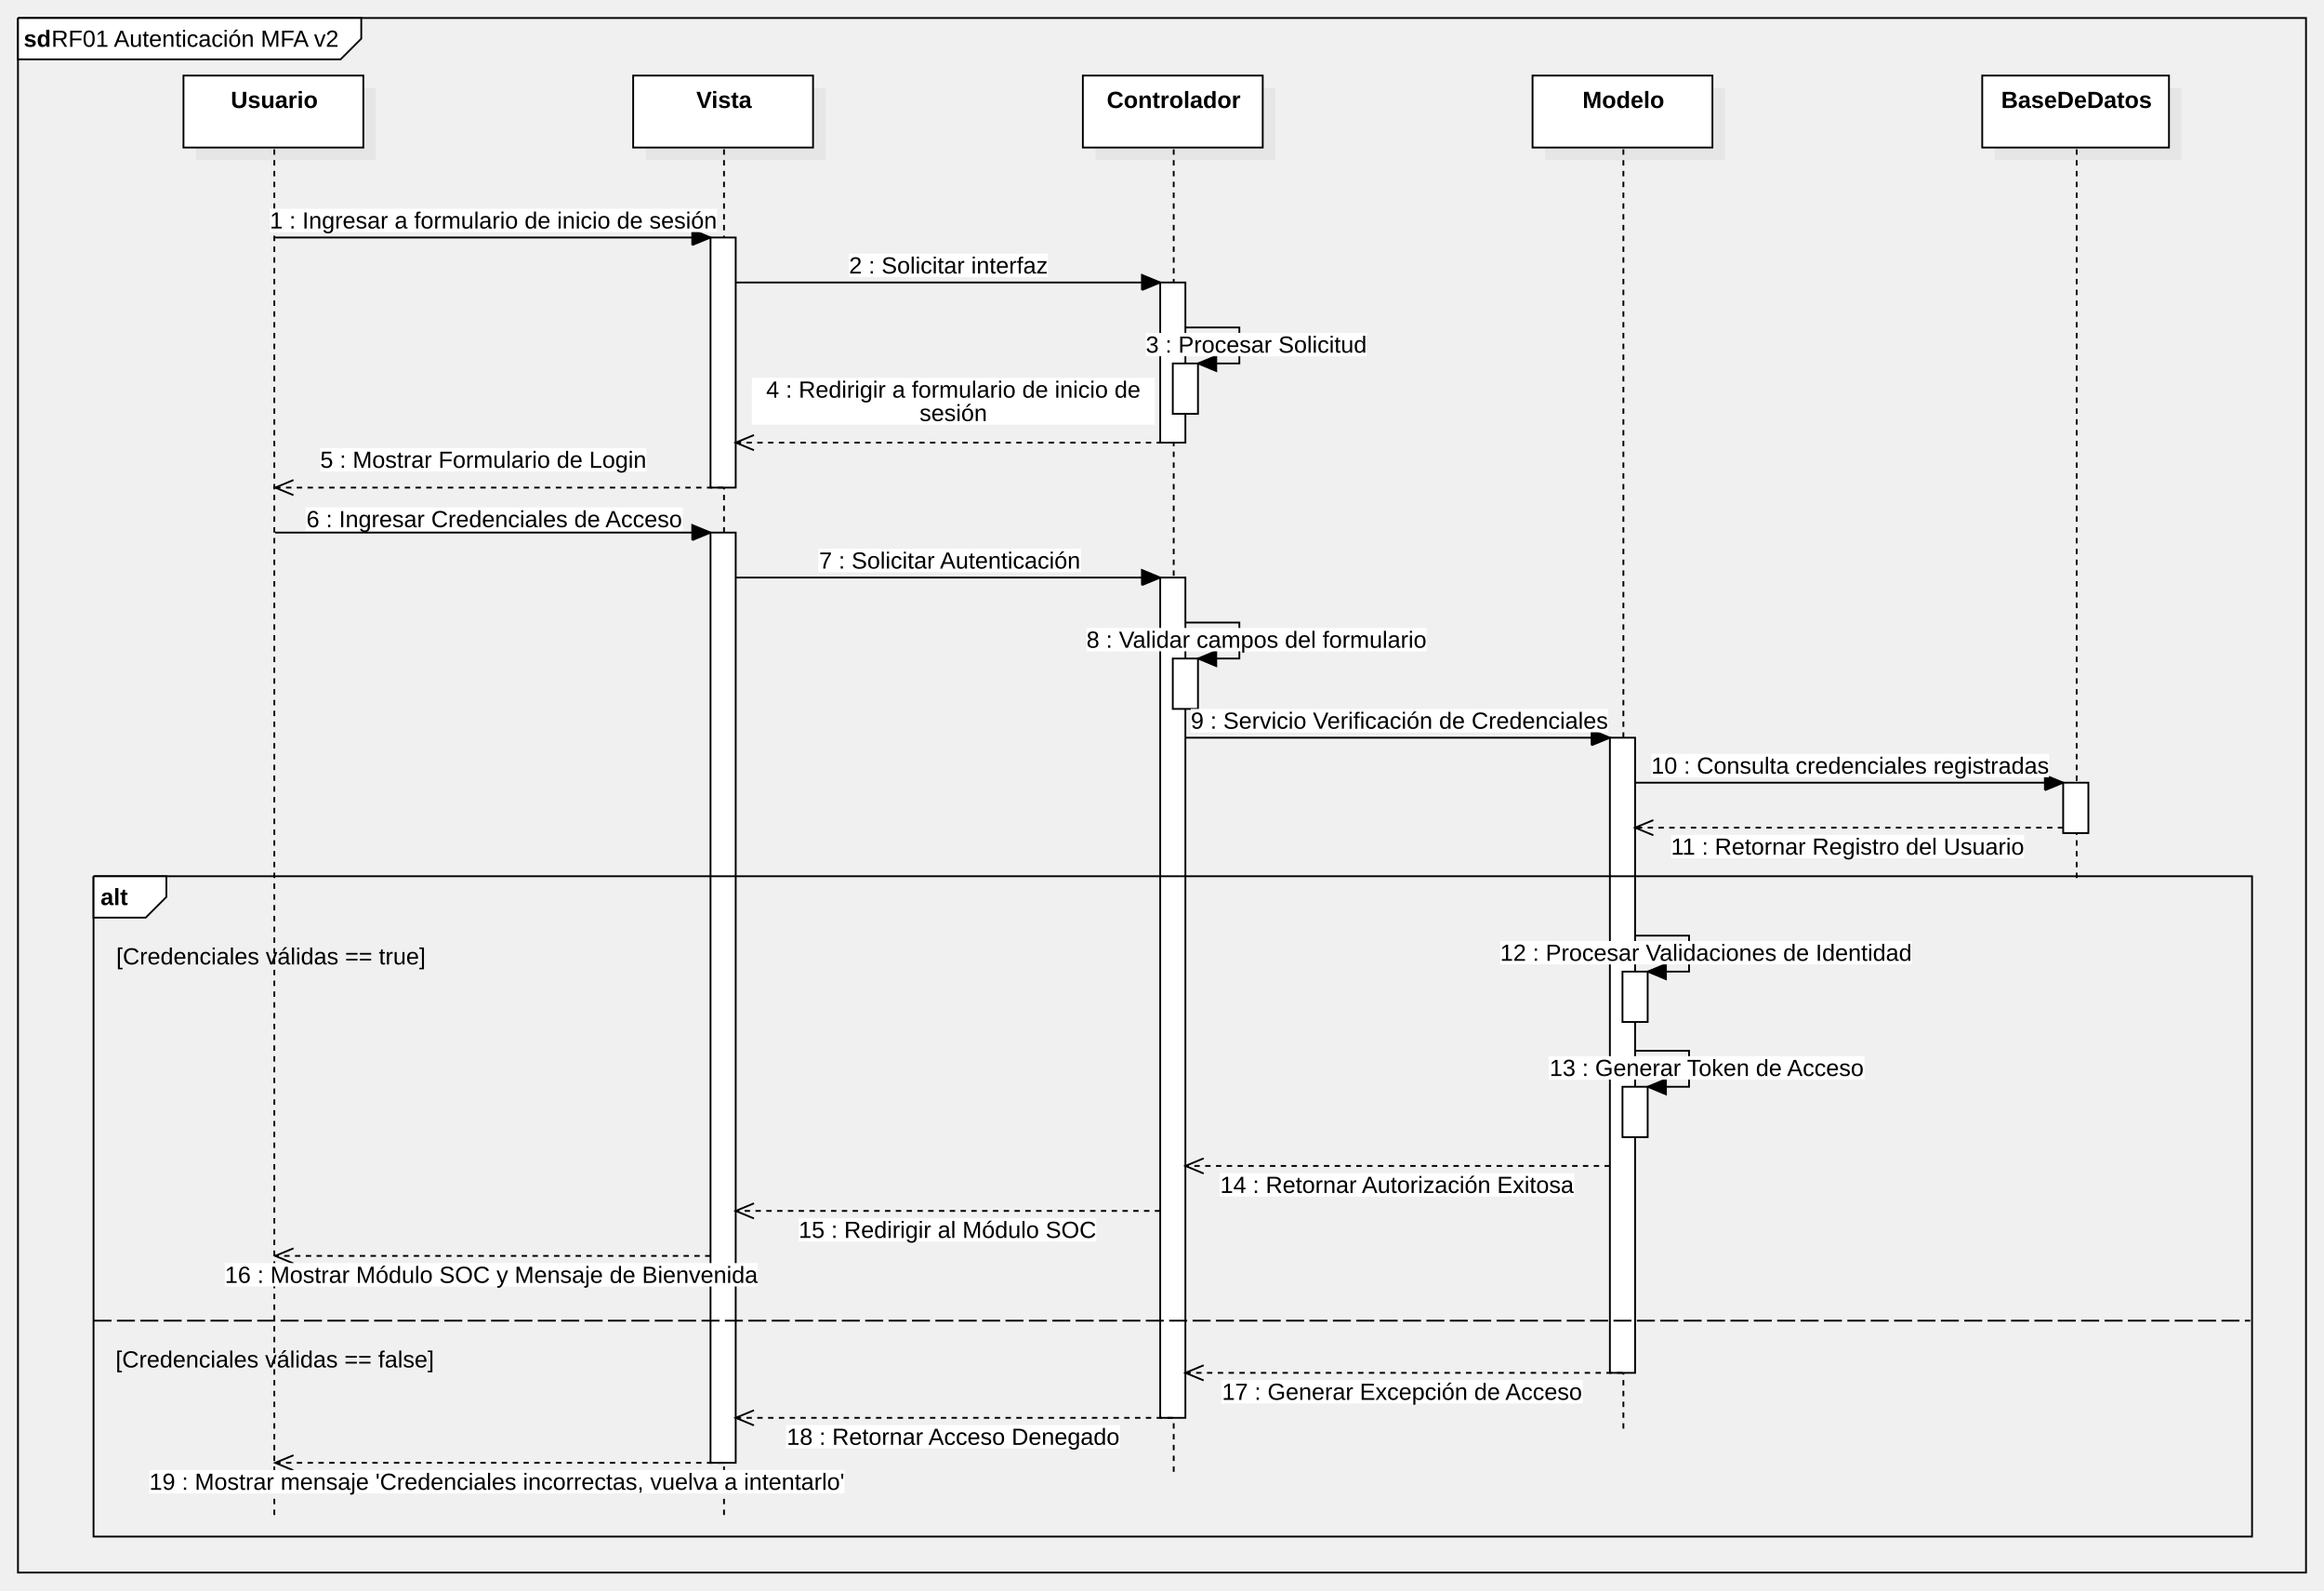
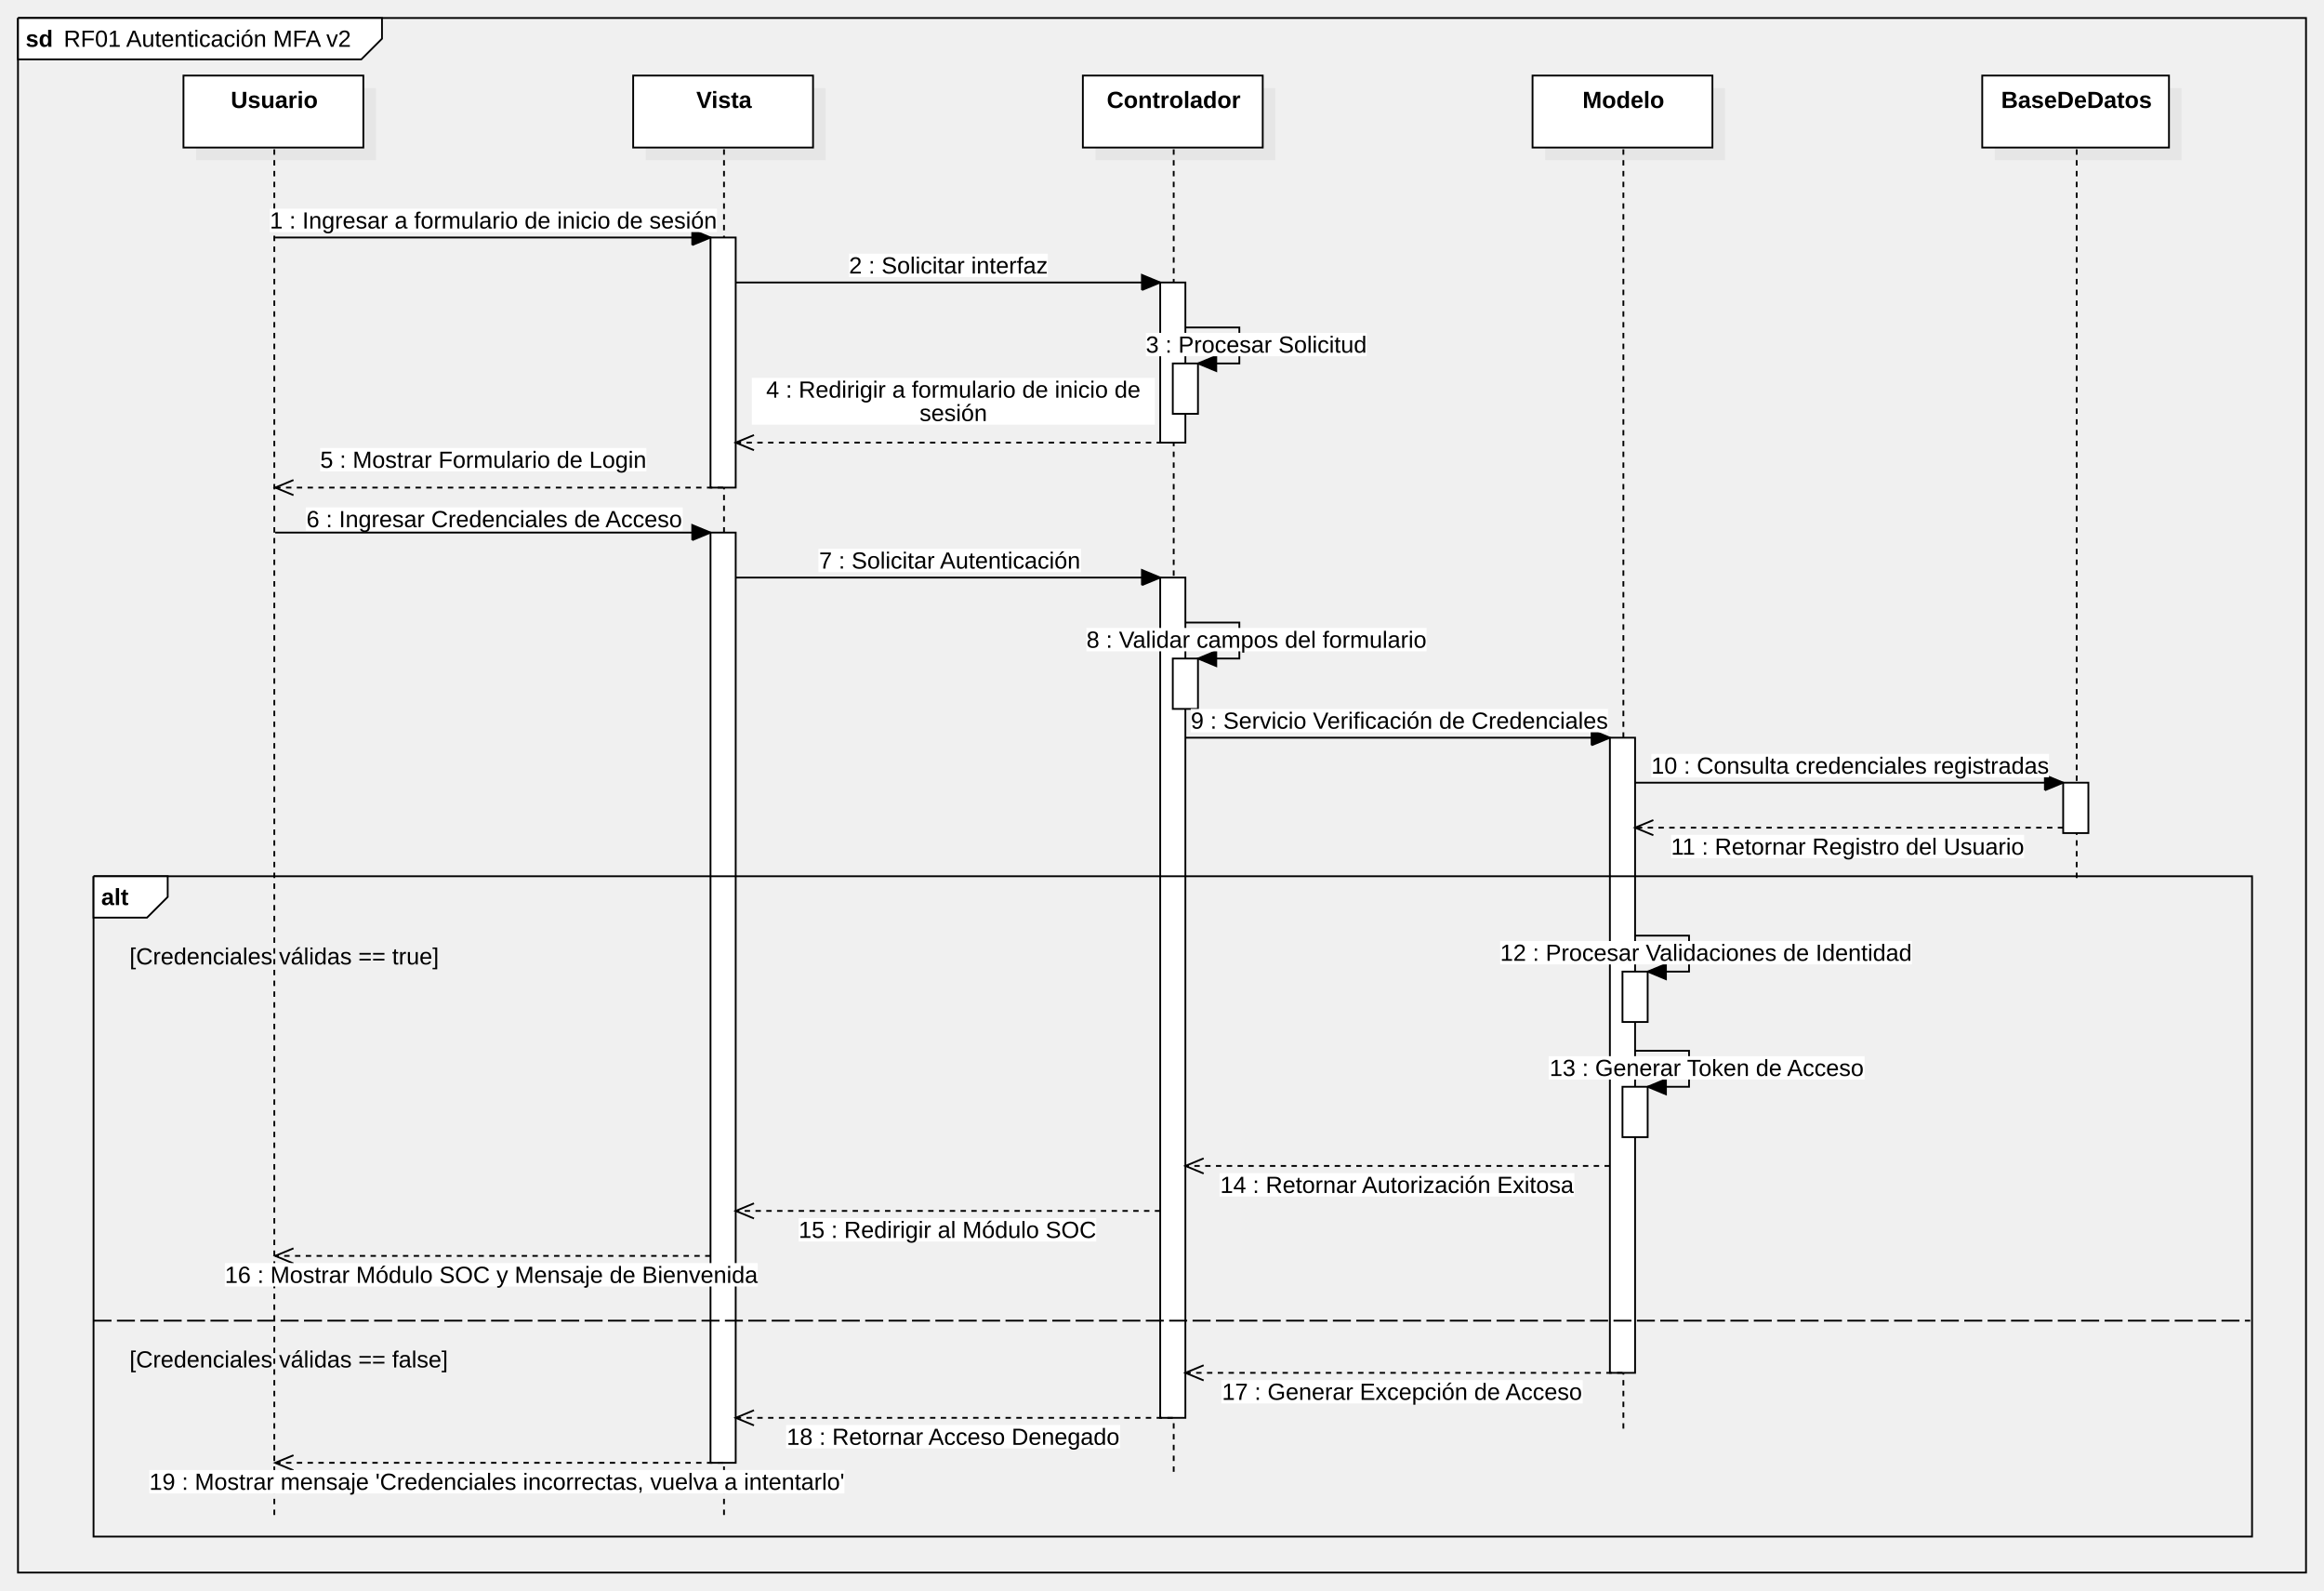
- <svg xmlns="http://www.w3.org/2000/svg" viewBox="0 0 1292 884" version="1.1" width="1292" height="884">
+ <svg xmlns="http://www.w3.org/2000/svg" version="1.1" width="1292" height="884">
  <defs />
  <g>
    <g>
      <path fill="none" stroke="#000000" paint-order="fill stroke markers" d=" M 10 10 L 1282 10 L 1282 874 L 10 874 L 10 10" stroke-miterlimit="10" stroke-dasharray="" />
    </g>
    <g>
-       <path fill="#ffffff" stroke="none" paint-order="stroke fill markers" d=" M 10 10 L 10 33 L 189.338 33 L 200.838 21.5 L 200.838 10 L 10 10" />
-     </g>
-     <g>
-       <path fill="none" stroke="#000000" paint-order="fill stroke markers" d=" M 10 10 L 10 33 L 189.338 33 L 200.838 21.5 L 200.838 10 L 10 10 L 10 10" stroke-miterlimit="10" stroke-dasharray="" />
-     </g>
-     <g>
-       <g>
-         <path fill="none" stroke="none" />
-         <text fill="#000000" stroke="none" font-family="Arial" font-size="13px" font-style="normal" font-weight="normal" text-decoration="undefined" x="106.448" y="19.5" text-anchor="middle" dominant-baseline="central" transform="matrix(1 0 0 1 2 2)">RF01 Autenticación MFA v2</text>
-       </g>
-     </g>
-     <g>
-       <g>
-         <path fill="none" stroke="none" />
-         <text fill="#000000" stroke="none" font-family="Arial" font-size="13px" font-style="normal" font-weight="bold" text-decoration="undefined" x="18.78" y="19.5" text-anchor="middle" dominant-baseline="central" transform="matrix(1 0 0 1 2 2)">sd</text>
+       <path fill="#ffffff" stroke="none" paint-order="stroke fill markers" d=" M 10 10 L 10 33 L 200.859 33 L 212.359 21.5 L 212.359 10 L 10 10" />
+     </g>
+     <g>
+       <path fill="none" stroke="#000000" paint-order="fill stroke markers" d=" M 10 10 L 10 33 L 200.859 33 L 212.359 21.5 L 212.359 10 L 10 10 L 10 10" stroke-miterlimit="10" stroke-dasharray="" />
+     </g>
+     <g>
+       <g>
+         <path fill="none" stroke="none" />
+         <text fill="#000000" stroke="none" font-family="Arial" font-size="13px" font-style="normal" font-weight="normal" text-decoration="undefined" x="113.294" y="19.5" text-anchor="middle" dominant-baseline="central" transform="matrix(1 0 0 1 2 2)">RF01 Autenticación MFA v2</text>
+       </g>
+     </g>
+     <g>
+       <g>
+         <path fill="none" stroke="none" />
+         <text fill="#000000" stroke="none" font-family="Arial" font-size="13px" font-style="normal" font-weight="bold" text-decoration="undefined" x="19.865" y="19.5" text-anchor="middle" dominant-baseline="central" transform="matrix(1 0 0 1 2 2)">sd</text>
      </g>
    </g>
    <g>
      <rect fill="#C0C0C0" stroke="none" x="107" y="47" width="100" height="40" transform="matrix(1 0 0 1 2 2)" fill-opacity="0.2" />
    </g>
    <g>
      <rect fill="#ffffff" stroke="none" x="100" y="40" width="100" height="40" transform="matrix(1 0 0 1 2 2)" />
    </g>
    <g>
      <path fill="none" stroke="#000000" paint-order="fill stroke markers" d=" M 102 42 L 202 42 L 202 82 L 102 82 L 102 42 Z Z" stroke-miterlimit="10" stroke-dasharray="" />
    </g>
    <g>
      <g>
        <path fill="none" stroke="none" />
        <text fill="#000000" stroke="none" font-family="Arial" font-size="13px" font-style="normal" font-weight="bold" text-decoration="undefined" x="150.5" y="53.5" text-anchor="middle" dominant-baseline="central" transform="matrix(1 0 0 1 2 2)">Usuario</text>
      </g>
    </g>
    <g>
      <path fill="none" stroke="#000000" paint-order="fill stroke markers" d=" M 152.5 83 L 152.5 844" stroke-miterlimit="10" stroke-dasharray="3" />
    </g>
    <g>
      <rect fill="#C0C0C0" stroke="none" x="357" y="47" width="100" height="40" transform="matrix(1 0 0 1 2 2)" fill-opacity="0.2" />
    </g>
    <g>
      <rect fill="#ffffff" stroke="none" x="350" y="40" width="100" height="40" transform="matrix(1 0 0 1 2 2)" />
    </g>
    <g>
      <path fill="none" stroke="#000000" paint-order="fill stroke markers" d=" M 352 42 L 452 42 L 452 82 L 352 82 L 352 42 Z Z" stroke-miterlimit="10" stroke-dasharray="" />
    </g>
    <g>
      <g>
        <path fill="none" stroke="none" />
        <text fill="#000000" stroke="none" font-family="Arial" font-size="13px" font-style="normal" font-weight="bold" text-decoration="undefined" x="400.5" y="53.5" text-anchor="middle" dominant-baseline="central" transform="matrix(1 0 0 1 2 2)">Vista</text>
      </g>
    </g>
    <g>
      <path fill="none" stroke="#000000" paint-order="fill stroke markers" d=" M 402.5 83 L 402.5 844" stroke-miterlimit="10" stroke-dasharray="3" />
    </g>
    <g>
      <rect fill="#C0C0C0" stroke="none" x="607" y="47" width="100" height="40" transform="matrix(1 0 0 1 2 2)" fill-opacity="0.2" />
    </g>
    <g>
      <rect fill="#ffffff" stroke="none" x="600" y="40" width="100" height="40" transform="matrix(1 0 0 1 2 2)" />
    </g>
    <g>
      <path fill="none" stroke="#000000" paint-order="fill stroke markers" d=" M 602 42 L 702 42 L 702 82 L 602 82 L 602 42 Z Z" stroke-miterlimit="10" stroke-dasharray="" />
    </g>
    <g>
      <g>
        <path fill="none" stroke="none" />
        <text fill="#000000" stroke="none" font-family="Arial" font-size="13px" font-style="normal" font-weight="bold" text-decoration="undefined" x="650.5" y="53.5" text-anchor="middle" dominant-baseline="central" transform="matrix(1 0 0 1 2 2)">Controlador</text>
      </g>
    </g>
    <g>
      <path fill="none" stroke="#000000" paint-order="fill stroke markers" d=" M 652.5 83 L 652.5 819" stroke-miterlimit="10" stroke-dasharray="3" />
    </g>
    <g>
      <rect fill="#C0C0C0" stroke="none" x="857" y="47" width="100" height="40" transform="matrix(1 0 0 1 2 2)" fill-opacity="0.2" />
    </g>
    <g>
      <rect fill="#ffffff" stroke="none" x="850" y="40" width="100" height="40" transform="matrix(1 0 0 1 2 2)" />
    </g>
    <g>
      <path fill="none" stroke="#000000" paint-order="fill stroke markers" d=" M 852 42 L 952 42 L 952 82 L 852 82 L 852 42 Z Z" stroke-miterlimit="10" stroke-dasharray="" />
    </g>
    <g>
      <g>
        <path fill="none" stroke="none" />
        <text fill="#000000" stroke="none" font-family="Arial" font-size="13px" font-style="normal" font-weight="bold" text-decoration="undefined" x="900.5" y="53.5" text-anchor="middle" dominant-baseline="central" transform="matrix(1 0 0 1 2 2)">Modelo</text>
      </g>
    </g>
    <g>
      <path fill="none" stroke="#000000" paint-order="fill stroke markers" d=" M 902.5 83 L 902.5 794" stroke-miterlimit="10" stroke-dasharray="3" />
    </g>
    <g>
      <rect fill="#C0C0C0" stroke="none" x="1107" y="47" width="103.814" height="40" transform="matrix(1 0 0 1 2 2)" fill-opacity="0.2" />
    </g>
    <g>
      <rect fill="#ffffff" stroke="none" x="1100" y="40" width="103.814" height="40" transform="matrix(1 0 0 1 2 2)" />
    </g>
    <g>
      <path fill="none" stroke="#000000" paint-order="fill stroke markers" d=" M 1102 42 L 1205.814 42 L 1205.814 82 L 1102 82 L 1102 42 Z Z" stroke-miterlimit="10" stroke-dasharray="" />
    </g>
    <g>
      <g>
        <path fill="none" stroke="none" />
        <text fill="#000000" stroke="none" font-family="Arial" font-size="13px" font-style="normal" font-weight="bold" text-decoration="undefined" x="1152.407" y="53.5" text-anchor="middle" dominant-baseline="central" transform="matrix(1 0 0 1 2 2)">BaseDeDatos</text>
      </g>
    </g>
    <g>
      <path fill="none" stroke="#000000" paint-order="fill stroke markers" d=" M 1154.5 83 L 1154.5 491" stroke-miterlimit="10" stroke-dasharray="3" />
    </g>
    <g>
      <path fill="none" stroke="#000000" paint-order="fill stroke markers" d=" M 153 132 L 395 132" stroke-miterlimit="10" stroke-dasharray="" />
    </g>
    <g>
      <path fill="#000000" stroke="none" paint-order="stroke fill markers" d=" M 384.837 136.21 L 395 132 L 384.837 127.79" />
    </g>
    <g>
      <path fill="none" stroke="#000000" paint-order="fill stroke markers" d=" M 384.837 136.21 L 395 132 L 384.837 127.79 L 384.837 136.21" stroke-miterlimit="10" stroke-dasharray="" />
    </g>
    <g>
      <rect fill="#ffffff" stroke="none" x="148" y="114" width="248.574" height="13" transform="matrix(1 0 0 1 2 2)" />
    </g>
    <g>
      <g>
        <path fill="none" stroke="none" />
        <text fill="#000000" stroke="none" font-family="Arial" font-size="13px" font-style="normal" font-weight="normal" text-decoration="undefined" x="272.287" y="120.5" text-anchor="middle" dominant-baseline="central" transform="matrix(1 0 0 1 2 2)">1 : Ingresar a formulario de inicio de sesión</text>
      </g>
    </g>
    <g>
      <rect fill="#ffffff" stroke="none" x="393" y="130" width="14" height="139" transform="matrix(1 0 0 1 2 2)" />
    </g>
    <g>
      <path fill="none" stroke="#000000" paint-order="fill stroke markers" d=" M 395 132 L 409 132 L 409 271 L 395 271 L 395 132 Z Z" stroke-miterlimit="10" stroke-dasharray="" />
    </g>
    <g>
      <path fill="none" stroke="#000000" paint-order="fill stroke markers" d=" M 409 157 L 645 157" stroke-miterlimit="10" stroke-dasharray="" />
    </g>
    <g>
      <path fill="#000000" stroke="none" paint-order="stroke fill markers" d=" M 634.837 161.21 L 645 157 L 634.837 152.79" />
    </g>
    <g>
      <path fill="none" stroke="#000000" paint-order="fill stroke markers" d=" M 634.837 161.21 L 645 157 L 634.837 152.79 L 634.837 161.21" stroke-miterlimit="10" stroke-dasharray="" />
    </g>
    <g>
      <rect fill="#ffffff" stroke="none" x="470" y="139" width="110.544" height="13" transform="matrix(1 0 0 1 2 2)" />
    </g>
    <g>
      <g>
        <path fill="none" stroke="none" />
        <text fill="#000000" stroke="none" font-family="Arial" font-size="13px" font-style="normal" font-weight="normal" text-decoration="undefined" x="525.272" y="145.5" text-anchor="middle" dominant-baseline="central" transform="matrix(1 0 0 1 2 2)">2 : Solicitar interfaz</text>
      </g>
    </g>
    <g>
      <rect fill="#ffffff" stroke="none" x="643" y="155" width="14" height="89" transform="matrix(1 0 0 1 2 2)" />
    </g>
    <g>
      <path fill="none" stroke="#000000" paint-order="fill stroke markers" d=" M 645 157 L 659 157 L 659 246 L 645 246 L 645 157 Z Z" stroke-miterlimit="10" stroke-dasharray="" />
    </g>
    <g>
      <path fill="none" stroke="#000000" paint-order="fill stroke markers" d=" M 659 182 L 689 182 L 689 202 L 666 202" stroke-miterlimit="10" stroke-dasharray="" />
    </g>
    <g>
      <path fill="#000000" stroke="none" paint-order="stroke fill markers" d=" M 676.163 197.79 L 666 202 L 676.163 206.21" />
    </g>
    <g>
      <path fill="none" stroke="#000000" paint-order="fill stroke markers" d=" M 676.163 197.79 L 666 202 L 676.163 206.21 L 676.163 197.79" stroke-miterlimit="10" stroke-dasharray="" />
    </g>
    <g>
      <rect fill="#ffffff" stroke="none" x="635" y="183" width="122.833" height="13" transform="matrix(1 0 0 1 2 2)" />
    </g>
    <g>
      <g>
        <path fill="none" stroke="none" />
        <text fill="#000000" stroke="none" font-family="Arial" font-size="13px" font-style="normal" font-weight="normal" text-decoration="undefined" x="696.417" y="189.5" text-anchor="middle" dominant-baseline="central" transform="matrix(1 0 0 1 2 2)">3 : Procesar Solicitud</text>
      </g>
    </g>
    <g>
      <rect fill="#ffffff" stroke="none" x="650" y="200" width="14" height="28" transform="matrix(1 0 0 1 2 2)" />
    </g>
    <g>
      <path fill="none" stroke="#000000" paint-order="fill stroke markers" d=" M 652 202 L 666 202 L 666 230 L 652 230 L 652 202 Z Z" stroke-miterlimit="10" stroke-dasharray="" />
    </g>
    <g>
      <path fill="none" stroke="#000000" paint-order="fill stroke markers" d=" M 652 246 L 409 246" stroke-miterlimit="10" stroke-dasharray="3" />
    </g>
    <g>
      <path fill="none" stroke="#000000" paint-order="fill stroke markers" d=" M 419.163 241.79 L 409 246 L 419.163 250.21" stroke-miterlimit="10" stroke-dasharray="" />
    </g>
    <g>
      <rect fill="#ffffff" stroke="none" x="416" y="208" width="224" height="26" transform="matrix(1 0 0 1 2 2)" />
    </g>
    <g>
      <g>
        <path fill="none" stroke="none" />
        <text fill="#000000" stroke="none" font-family="Arial" font-size="13px" font-style="normal" font-weight="normal" text-decoration="undefined" x="528" y="214.5" text-anchor="middle" dominant-baseline="central" transform="matrix(1 0 0 1 2 2)">4 : Redirigir a formulario de inicio de</text>
        <text fill="#000000" stroke="none" font-family="Arial" font-size="13px" font-style="normal" font-weight="normal" text-decoration="undefined" x="528" y="227.5" text-anchor="middle" dominant-baseline="central" transform="matrix(1 0 0 1 2 2)">sesión</text>
      </g>
    </g>
    <g>
      <path fill="none" stroke="#000000" paint-order="fill stroke markers" d=" M 402 271 L 153 271" stroke-miterlimit="10" stroke-dasharray="3" />
    </g>
    <g>
      <path fill="none" stroke="#000000" paint-order="fill stroke markers" d=" M 163.163 266.79 L 153 271 L 163.163 275.21" stroke-miterlimit="10" stroke-dasharray="" />
    </g>
    <g>
      <rect fill="#ffffff" stroke="none" x="176" y="247" width="181.353" height="13" transform="matrix(1 0 0 1 2 2)" />
    </g>
    <g>
      <g>
        <path fill="none" stroke="none" />
        <text fill="#000000" stroke="none" font-family="Arial" font-size="13px" font-style="normal" font-weight="normal" text-decoration="undefined" x="266.676" y="253.5" text-anchor="middle" dominant-baseline="central" transform="matrix(1 0 0 1 2 2)">5 : Mostrar Formulario de Login</text>
      </g>
    </g>
    <g>
      <path fill="none" stroke="#000000" paint-order="fill stroke markers" d=" M 153 296 L 395 296" stroke-miterlimit="10" stroke-dasharray="" />
    </g>
    <g>
      <path fill="#000000" stroke="none" paint-order="stroke fill markers" d=" M 384.837 300.21 L 395 296 L 384.837 291.79" />
    </g>
    <g>
      <path fill="none" stroke="#000000" paint-order="fill stroke markers" d=" M 384.837 300.21 L 395 296 L 384.837 291.79 L 384.837 300.21" stroke-miterlimit="10" stroke-dasharray="" />
    </g>
    <g>
      <rect fill="#ffffff" stroke="none" x="168" y="280" width="209.555" height="13" transform="matrix(1 0 0 1 2 2)" />
    </g>
    <g>
      <g>
        <path fill="none" stroke="none" />
        <text fill="#000000" stroke="none" font-family="Arial" font-size="13px" font-style="normal" font-weight="normal" text-decoration="undefined" x="272.778" y="286.5" text-anchor="middle" dominant-baseline="central" transform="matrix(1 0 0 1 2 2)">6 : Ingresar Credenciales de Acceso</text>
      </g>
    </g>
    <g>
      <rect fill="#ffffff" stroke="none" x="393" y="294" width="14" height="517" transform="matrix(1 0 0 1 2 2)" />
    </g>
    <g>
      <path fill="none" stroke="#000000" paint-order="fill stroke markers" d=" M 395 296 L 409 296 L 409 813 L 395 813 L 395 296 Z Z" stroke-miterlimit="10" stroke-dasharray="" />
    </g>
    <g>
      <path fill="none" stroke="#000000" paint-order="fill stroke markers" d=" M 409 321 L 645 321" stroke-miterlimit="10" stroke-dasharray="" />
    </g>
    <g>
      <path fill="#000000" stroke="none" paint-order="stroke fill markers" d=" M 634.837 325.21 L 645 321 L 634.837 316.79" />
    </g>
    <g>
      <path fill="none" stroke="#000000" paint-order="fill stroke markers" d=" M 634.837 325.21 L 645 321 L 634.837 316.79 L 634.837 325.21" stroke-miterlimit="10" stroke-dasharray="" />
    </g>
    <g>
      <rect fill="#ffffff" stroke="none" x="453" y="303" width="145.964" height="13" transform="matrix(1 0 0 1 2 2)" />
    </g>
    <g>
      <g>
        <path fill="none" stroke="none" />
        <text fill="#000000" stroke="none" font-family="Arial" font-size="13px" font-style="normal" font-weight="normal" text-decoration="undefined" x="525.982" y="309.5" text-anchor="middle" dominant-baseline="central" transform="matrix(1 0 0 1 2 2)">7 : Solicitar Autenticación</text>
      </g>
    </g>
    <g>
      <rect fill="#ffffff" stroke="none" x="643" y="319" width="14" height="467" transform="matrix(1 0 0 1 2 2)" />
    </g>
    <g>
      <path fill="none" stroke="#000000" paint-order="fill stroke markers" d=" M 645 321 L 659 321 L 659 788 L 645 788 L 645 321 Z Z" stroke-miterlimit="10" stroke-dasharray="" />
    </g>
    <g>
      <path fill="none" stroke="#000000" paint-order="fill stroke markers" d=" M 659 346 L 689 346 L 689 366 L 666 366" stroke-miterlimit="10" stroke-dasharray="" />
    </g>
    <g>
      <path fill="#000000" stroke="none" paint-order="stroke fill markers" d=" M 676.163 361.79 L 666 366 L 676.163 370.21" />
    </g>
    <g>
      <path fill="none" stroke="#000000" paint-order="fill stroke markers" d=" M 676.163 361.79 L 666 366 L 676.163 370.21 L 676.163 361.79" stroke-miterlimit="10" stroke-dasharray="" />
    </g>
    <g>
      <rect fill="#ffffff" stroke="none" x="602" y="347" width="189.065" height="13" transform="matrix(1 0 0 1 2 2)" />
    </g>
    <g>
      <g>
        <path fill="none" stroke="none" />
        <text fill="#000000" stroke="none" font-family="Arial" font-size="13px" font-style="normal" font-weight="normal" text-decoration="undefined" x="696.532" y="353.5" text-anchor="middle" dominant-baseline="central" transform="matrix(1 0 0 1 2 2)">8 : Validar campos del formulario</text>
      </g>
    </g>
    <g>
      <rect fill="#ffffff" stroke="none" x="650" y="364" width="14" height="28" transform="matrix(1 0 0 1 2 2)" />
    </g>
    <g>
      <path fill="none" stroke="#000000" paint-order="fill stroke markers" d=" M 652 366 L 666 366 L 666 394 L 652 394 L 652 366 Z Z" stroke-miterlimit="10" stroke-dasharray="" />
    </g>
    <g>
      <path fill="none" stroke="#000000" paint-order="fill stroke markers" d=" M 659 410 L 895 410" stroke-miterlimit="10" stroke-dasharray="" />
    </g>
    <g>
      <path fill="#000000" stroke="none" paint-order="stroke fill markers" d=" M 884.837 414.21 L 895 410 L 884.837 405.79" />
    </g>
    <g>
      <path fill="none" stroke="#000000" paint-order="fill stroke markers" d=" M 884.837 414.21 L 895 410 L 884.837 405.79 L 884.837 414.21" stroke-miterlimit="10" stroke-dasharray="" />
    </g>
    <g>
      <rect fill="#ffffff" stroke="none" x="660" y="392" width="231.95" height="13" transform="matrix(1 0 0 1 2 2)" />
    </g>
    <g>
      <g>
        <path fill="none" stroke="none" />
        <text fill="#000000" stroke="none" font-family="Arial" font-size="13px" font-style="normal" font-weight="normal" text-decoration="undefined" x="775.975" y="398.5" text-anchor="middle" dominant-baseline="central" transform="matrix(1 0 0 1 2 2)">9 : Servicio Verificación de Credenciales</text>
      </g>
    </g>
    <g>
      <rect fill="#ffffff" stroke="none" x="893" y="408" width="14" height="353" transform="matrix(1 0 0 1 2 2)" />
    </g>
    <g>
      <path fill="none" stroke="#000000" paint-order="fill stroke markers" d=" M 895 410 L 909 410 L 909 763 L 895 763 L 895 410 Z Z" stroke-miterlimit="10" stroke-dasharray="" />
    </g>
    <g>
      <path fill="none" stroke="#000000" paint-order="fill stroke markers" d=" M 909 435 L 1147 435" stroke-miterlimit="10" stroke-dasharray="" />
    </g>
    <g>
      <path fill="#000000" stroke="none" paint-order="stroke fill markers" d=" M 1136.837 439.21 L 1147 435 L 1136.837 430.79" />
    </g>
    <g>
      <path fill="none" stroke="#000000" paint-order="fill stroke markers" d=" M 1136.837 439.21 L 1147 435 L 1136.837 430.79 L 1136.837 439.21" stroke-miterlimit="10" stroke-dasharray="" />
    </g>
    <g>
      <rect fill="#ffffff" stroke="none" x="916" y="417" width="221.121" height="13" transform="matrix(1 0 0 1 2 2)" />
    </g>
    <g>
      <g>
        <path fill="none" stroke="none" />
        <text fill="#000000" stroke="none" font-family="Arial" font-size="13px" font-style="normal" font-weight="normal" text-decoration="undefined" x="1026.56" y="423.5" text-anchor="middle" dominant-baseline="central" transform="matrix(1 0 0 1 2 2)">10 : Consulta credenciales registradas</text>
      </g>
    </g>
    <g>
      <rect fill="#ffffff" stroke="none" x="1145" y="433" width="14" height="28" transform="matrix(1 0 0 1 2 2)" />
    </g>
    <g>
      <path fill="none" stroke="#000000" paint-order="fill stroke markers" d=" M 1147 435 L 1161 435 L 1161 463 L 1147 463 L 1147 435 Z Z" stroke-miterlimit="10" stroke-dasharray="" />
    </g>
    <g>
      <path fill="none" stroke="#000000" paint-order="fill stroke markers" d=" M 1147 460 L 909 460" stroke-miterlimit="10" stroke-dasharray="3" />
    </g>
    <g>
      <path fill="none" stroke="#000000" paint-order="fill stroke markers" d=" M 919.163 455.79 L 909 460 L 919.163 464.21" stroke-miterlimit="10" stroke-dasharray="" />
    </g>
    <g>
      <rect fill="#ffffff" stroke="none" x="927" y="462" width="196.295" height="13" transform="matrix(1 0 0 1 2 2)" />
    </g>
    <g>
      <g>
        <path fill="none" stroke="none" />
        <text fill="#000000" stroke="none" font-family="Arial" font-size="13px" font-style="normal" font-weight="normal" text-decoration="undefined" x="1025.147" y="468.5" text-anchor="middle" dominant-baseline="central" transform="matrix(1 0 0 1 2 2)">11 : Retornar Registro del Usuario</text>
      </g>
    </g>
    <g>
      <path fill="none" stroke="#000000" paint-order="fill stroke markers" d=" M 909 520 L 939 520 L 939 540 L 916 540" stroke-miterlimit="10" stroke-dasharray="" />
    </g>
    <g>
      <path fill="#000000" stroke="none" paint-order="stroke fill markers" d=" M 926.163 535.79 L 916 540 L 926.163 544.21" />
    </g>
    <g>
      <path fill="none" stroke="#000000" paint-order="fill stroke markers" d=" M 926.163 535.79 L 916 540 L 926.163 544.21 L 926.163 535.79" stroke-miterlimit="10" stroke-dasharray="" />
    </g>
    <g>
      <rect fill="#ffffff" stroke="none" x="832" y="521" width="228.852" height="13" transform="matrix(1 0 0 1 2 2)" />
    </g>
    <g>
      <g>
        <path fill="none" stroke="none" />
        <text fill="#000000" stroke="none" font-family="Arial" font-size="13px" font-style="normal" font-weight="normal" text-decoration="undefined" x="946.426" y="527.5" text-anchor="middle" dominant-baseline="central" transform="matrix(1 0 0 1 2 2)">12 : Procesar Validaciones de Identidad</text>
      </g>
    </g>
    <g>
      <rect fill="#ffffff" stroke="none" x="900" y="538" width="14" height="28" transform="matrix(1 0 0 1 2 2)" />
    </g>
    <g>
      <path fill="none" stroke="#000000" paint-order="fill stroke markers" d=" M 902 540 L 916 540 L 916 568 L 902 568 L 902 540 Z Z" stroke-miterlimit="10" stroke-dasharray="" />
    </g>
    <g>
      <path fill="none" stroke="#000000" paint-order="fill stroke markers" d=" M 909 584 L 939 584 L 939 604 L 916 604" stroke-miterlimit="10" stroke-dasharray="" />
    </g>
    <g>
      <path fill="#000000" stroke="none" paint-order="stroke fill markers" d=" M 926.163 599.79 L 916 604 L 926.163 608.21" />
    </g>
    <g>
      <path fill="none" stroke="#000000" paint-order="fill stroke markers" d=" M 926.163 599.79 L 916 604 L 926.163 608.21 L 926.163 599.79" stroke-miterlimit="10" stroke-dasharray="" />
    </g>
    <g>
      <rect fill="#ffffff" stroke="none" x="859" y="585" width="175.602" height="13" transform="matrix(1 0 0 1 2 2)" />
    </g>
    <g>
      <g>
        <path fill="none" stroke="none" />
        <text fill="#000000" stroke="none" font-family="Arial" font-size="13px" font-style="normal" font-weight="normal" text-decoration="undefined" x="946.801" y="591.5" text-anchor="middle" dominant-baseline="central" transform="matrix(1 0 0 1 2 2)">13 : Generar Token de Acceso</text>
      </g>
    </g>
    <g>
      <rect fill="#ffffff" stroke="none" x="900" y="602" width="14" height="28" transform="matrix(1 0 0 1 2 2)" />
    </g>
    <g>
      <path fill="none" stroke="#000000" paint-order="fill stroke markers" d=" M 902 604 L 916 604 L 916 632 L 902 632 L 902 604 Z Z" stroke-miterlimit="10" stroke-dasharray="" />
    </g>
    <g>
      <path fill="none" stroke="#000000" paint-order="fill stroke markers" d=" M 895 648 L 659 648" stroke-miterlimit="10" stroke-dasharray="3" />
    </g>
    <g>
      <path fill="none" stroke="#000000" paint-order="fill stroke markers" d=" M 669.163 643.79 L 659 648 L 669.163 652.21" stroke-miterlimit="10" stroke-dasharray="" />
    </g>
    <g>
      <rect fill="#ffffff" stroke="none" x="676" y="650" width="197.266" height="13" transform="matrix(1 0 0 1 2 2)" />
    </g>
    <g>
      <g>
        <path fill="none" stroke="none" />
        <text fill="#000000" stroke="none" font-family="Arial" font-size="13px" font-style="normal" font-weight="normal" text-decoration="undefined" x="774.633" y="656.5" text-anchor="middle" dominant-baseline="central" transform="matrix(1 0 0 1 2 2)">14 : Retornar Autorización Exitosa</text>
      </g>
    </g>
    <g>
      <path fill="none" stroke="#000000" paint-order="fill stroke markers" d=" M 645 673 L 409 673" stroke-miterlimit="10" stroke-dasharray="3" />
    </g>
    <g>
      <path fill="none" stroke="#000000" paint-order="fill stroke markers" d=" M 419.163 668.79 L 409 673 L 419.163 677.21" stroke-miterlimit="10" stroke-dasharray="" />
    </g>
    <g>
      <rect fill="#ffffff" stroke="none" x="442" y="675" width="165.458" height="13" transform="matrix(1 0 0 1 2 2)" />
    </g>
    <g>
      <g>
        <path fill="none" stroke="none" />
        <text fill="#000000" stroke="none" font-family="Arial" font-size="13px" font-style="normal" font-weight="normal" text-decoration="undefined" x="524.729" y="681.5" text-anchor="middle" dominant-baseline="central" transform="matrix(1 0 0 1 2 2)">15 : Redirigir al Módulo SOC</text>
      </g>
    </g>
    <g>
      <path fill="none" stroke="#000000" paint-order="fill stroke markers" d=" M 395 698 L 153 698" stroke-miterlimit="10" stroke-dasharray="3" />
    </g>
    <g>
      <path fill="none" stroke="#000000" paint-order="fill stroke markers" d=" M 163.163 693.79 L 153 698 L 163.163 702.21" stroke-miterlimit="10" stroke-dasharray="" />
    </g>
    <g>
      <rect fill="#ffffff" stroke="none" x="123" y="700" width="296.258" height="13" transform="matrix(1 0 0 1 2 2)" />
    </g>
    <g>
      <g>
        <path fill="none" stroke="none" />
        <text fill="#000000" stroke="none" font-family="Arial" font-size="13px" font-style="normal" font-weight="normal" text-decoration="undefined" x="271.129" y="706.5" text-anchor="middle" dominant-baseline="central" transform="matrix(1 0 0 1 2 2)">16 : Mostrar Módulo SOC y Mensaje de Bienvenida</text>
      </g>
    </g>
    <g>
      <path fill="none" stroke="#000000" paint-order="fill stroke markers" d=" M 902 763 L 659 763" stroke-miterlimit="10" stroke-dasharray="3" />
    </g>
    <g>
      <path fill="none" stroke="#000000" paint-order="fill stroke markers" d=" M 669.163 758.79 L 659 763 L 669.163 767.21" stroke-miterlimit="10" stroke-dasharray="" />
    </g>
    <g>
      <rect fill="#ffffff" stroke="none" x="677" y="765" width="200.891" height="13" transform="matrix(1 0 0 1 2 2)" />
    </g>
    <g>
      <g>
        <path fill="none" stroke="none" />
        <text fill="#000000" stroke="none" font-family="Arial" font-size="13px" font-style="normal" font-weight="normal" text-decoration="undefined" x="777.445" y="771.5" text-anchor="middle" dominant-baseline="central" transform="matrix(1 0 0 1 2 2)">17 : Generar Excepción de Acceso</text>
      </g>
    </g>
    <g>
      <path fill="none" stroke="#000000" paint-order="fill stroke markers" d=" M 652 788 L 409 788" stroke-miterlimit="10" stroke-dasharray="3" />
    </g>
    <g>
      <path fill="none" stroke="#000000" paint-order="fill stroke markers" d=" M 419.163 783.79 L 409 788 L 419.163 792.21" stroke-miterlimit="10" stroke-dasharray="" />
    </g>
    <g>
      <rect fill="#ffffff" stroke="none" x="435" y="790" width="185.726" height="13" transform="matrix(1 0 0 1 2 2)" />
    </g>
    <g>
      <g>
        <path fill="none" stroke="none" />
        <text fill="#000000" stroke="none" font-family="Arial" font-size="13px" font-style="normal" font-weight="normal" text-decoration="undefined" x="527.863" y="796.5" text-anchor="middle" dominant-baseline="central" transform="matrix(1 0 0 1 2 2)">18 : Retornar Acceso Denegado</text>
      </g>
    </g>
    <g>
      <path fill="none" stroke="#000000" paint-order="fill stroke markers" d=" M 402 813 L 153 813" stroke-miterlimit="10" stroke-dasharray="3" />
    </g>
    <g>
      <path fill="none" stroke="#000000" paint-order="fill stroke markers" d=" M 163.163 808.79 L 153 813 L 163.163 817.21" stroke-miterlimit="10" stroke-dasharray="" />
    </g>
    <g>
      <rect fill="#ffffff" stroke="none" x="81" y="815" width="386.477" height="13" transform="matrix(1 0 0 1 2 2)" />
    </g>
    <g>
      <g>
        <path fill="none" stroke="none" />
        <text fill="#000000" stroke="none" font-family="Arial" font-size="13px" font-style="normal" font-weight="normal" text-decoration="undefined" x="274.239" y="821.5" text-anchor="middle" dominant-baseline="central" transform="matrix(1 0 0 1 2 2)">19 : Mostrar mensaje 'Credenciales incorrectas, vuelva a intentarlo'</text>
      </g>
    </g>
    <g>
      <path fill="none" stroke="#000000" paint-order="fill stroke markers" d=" M 52 487 L 1252 487 L 1252 854 L 52 854 L 52 487" stroke-miterlimit="10" stroke-dasharray="" />
    </g>
    <g>
-       <path fill="#ffffff" stroke="none" paint-order="stroke fill markers" d=" M 52 487 L 52 510 L 80.994 510 L 92.494 498.5 L 92.494 487 L 52 487" />
-     </g>
-     <g>
-       <path fill="none" stroke="#000000" paint-order="fill stroke markers" d=" M 52 487 L 52 510 L 80.994 510 L 92.494 498.5 L 92.494 487 L 52 487 L 52 487" stroke-miterlimit="10" stroke-dasharray="" />
-     </g>
-     <g>
-       <g>
-         <path fill="none" stroke="none" />
-         <text fill="#000000" stroke="none" font-family="Arial" font-size="13px" font-style="normal" font-weight="bold" text-decoration="undefined" x="61.497" y="496.5" text-anchor="middle" dominant-baseline="central" transform="matrix(1 0 0 1 2 2)">alt</text>
-       </g>
-     </g>
-     <g>
-       <g>
-         <path fill="none" stroke="none" />
-         <text fill="#000000" stroke="none" font-family="Arial" font-size="13px" font-style="normal" font-weight="normal" text-decoration="undefined" x="148.619" y="529.5" text-anchor="middle" dominant-baseline="central" transform="matrix(1 0 0 1 2 2)">[Credenciales válidas == true]</text>
+       <path fill="#ffffff" stroke="none" paint-order="stroke fill markers" d=" M 52 487 L 52 510 L 81.73 510 L 93.23 498.5 L 93.23 487 L 52 487" />
+     </g>
+     <g>
+       <path fill="none" stroke="#000000" paint-order="fill stroke markers" d=" M 52 487 L 52 510 L 81.73 510 L 93.23 498.5 L 93.23 487 L 52 487 L 52 487" stroke-miterlimit="10" stroke-dasharray="" />
+     </g>
+     <g>
+       <g>
+         <path fill="none" stroke="none" />
+         <text fill="#000000" stroke="none" font-family="Arial" font-size="13px" font-style="normal" font-weight="bold" text-decoration="undefined" x="61.865" y="496.5" text-anchor="middle" dominant-baseline="central" transform="matrix(1 0 0 1 2 2)">alt</text>
+       </g>
+     </g>
+     <g>
+       <g>
+         <path fill="none" stroke="none" />
+         <text fill="#000000" stroke="none" font-family="Arial" font-size="13px" font-style="normal" font-weight="normal" text-decoration="undefined" x="155.992" y="529.5" text-anchor="middle" dominant-baseline="central" transform="matrix(1 0 0 1 2 2)">[Credenciales válidas == true]</text>
      </g>
    </g>
    <g>
      <path fill="none" stroke="#000000" paint-order="fill stroke markers" d=" M 52 734 L 1251 734" stroke-miterlimit="10" stroke-dasharray="10,3" />
    </g>
    <g>
      <g>
        <path fill="none" stroke="none" />
-         <text fill="#000000" stroke="none" font-family="Arial" font-size="13px" font-style="normal" font-weight="normal" text-decoration="undefined" x="150.783" y="753.5" text-anchor="middle" dominant-baseline="central" transform="matrix(1 0 0 1 2 2)">[Credenciales válidas == false]</text>
+         <text fill="#000000" stroke="none" font-family="Arial" font-size="13px" font-style="normal" font-weight="normal" text-decoration="undefined" x="158.521" y="753.5" text-anchor="middle" dominant-baseline="central" transform="matrix(1 0 0 1 2 2)">[Credenciales válidas == false]</text>
      </g>
    </g>
  </g>
</svg>
